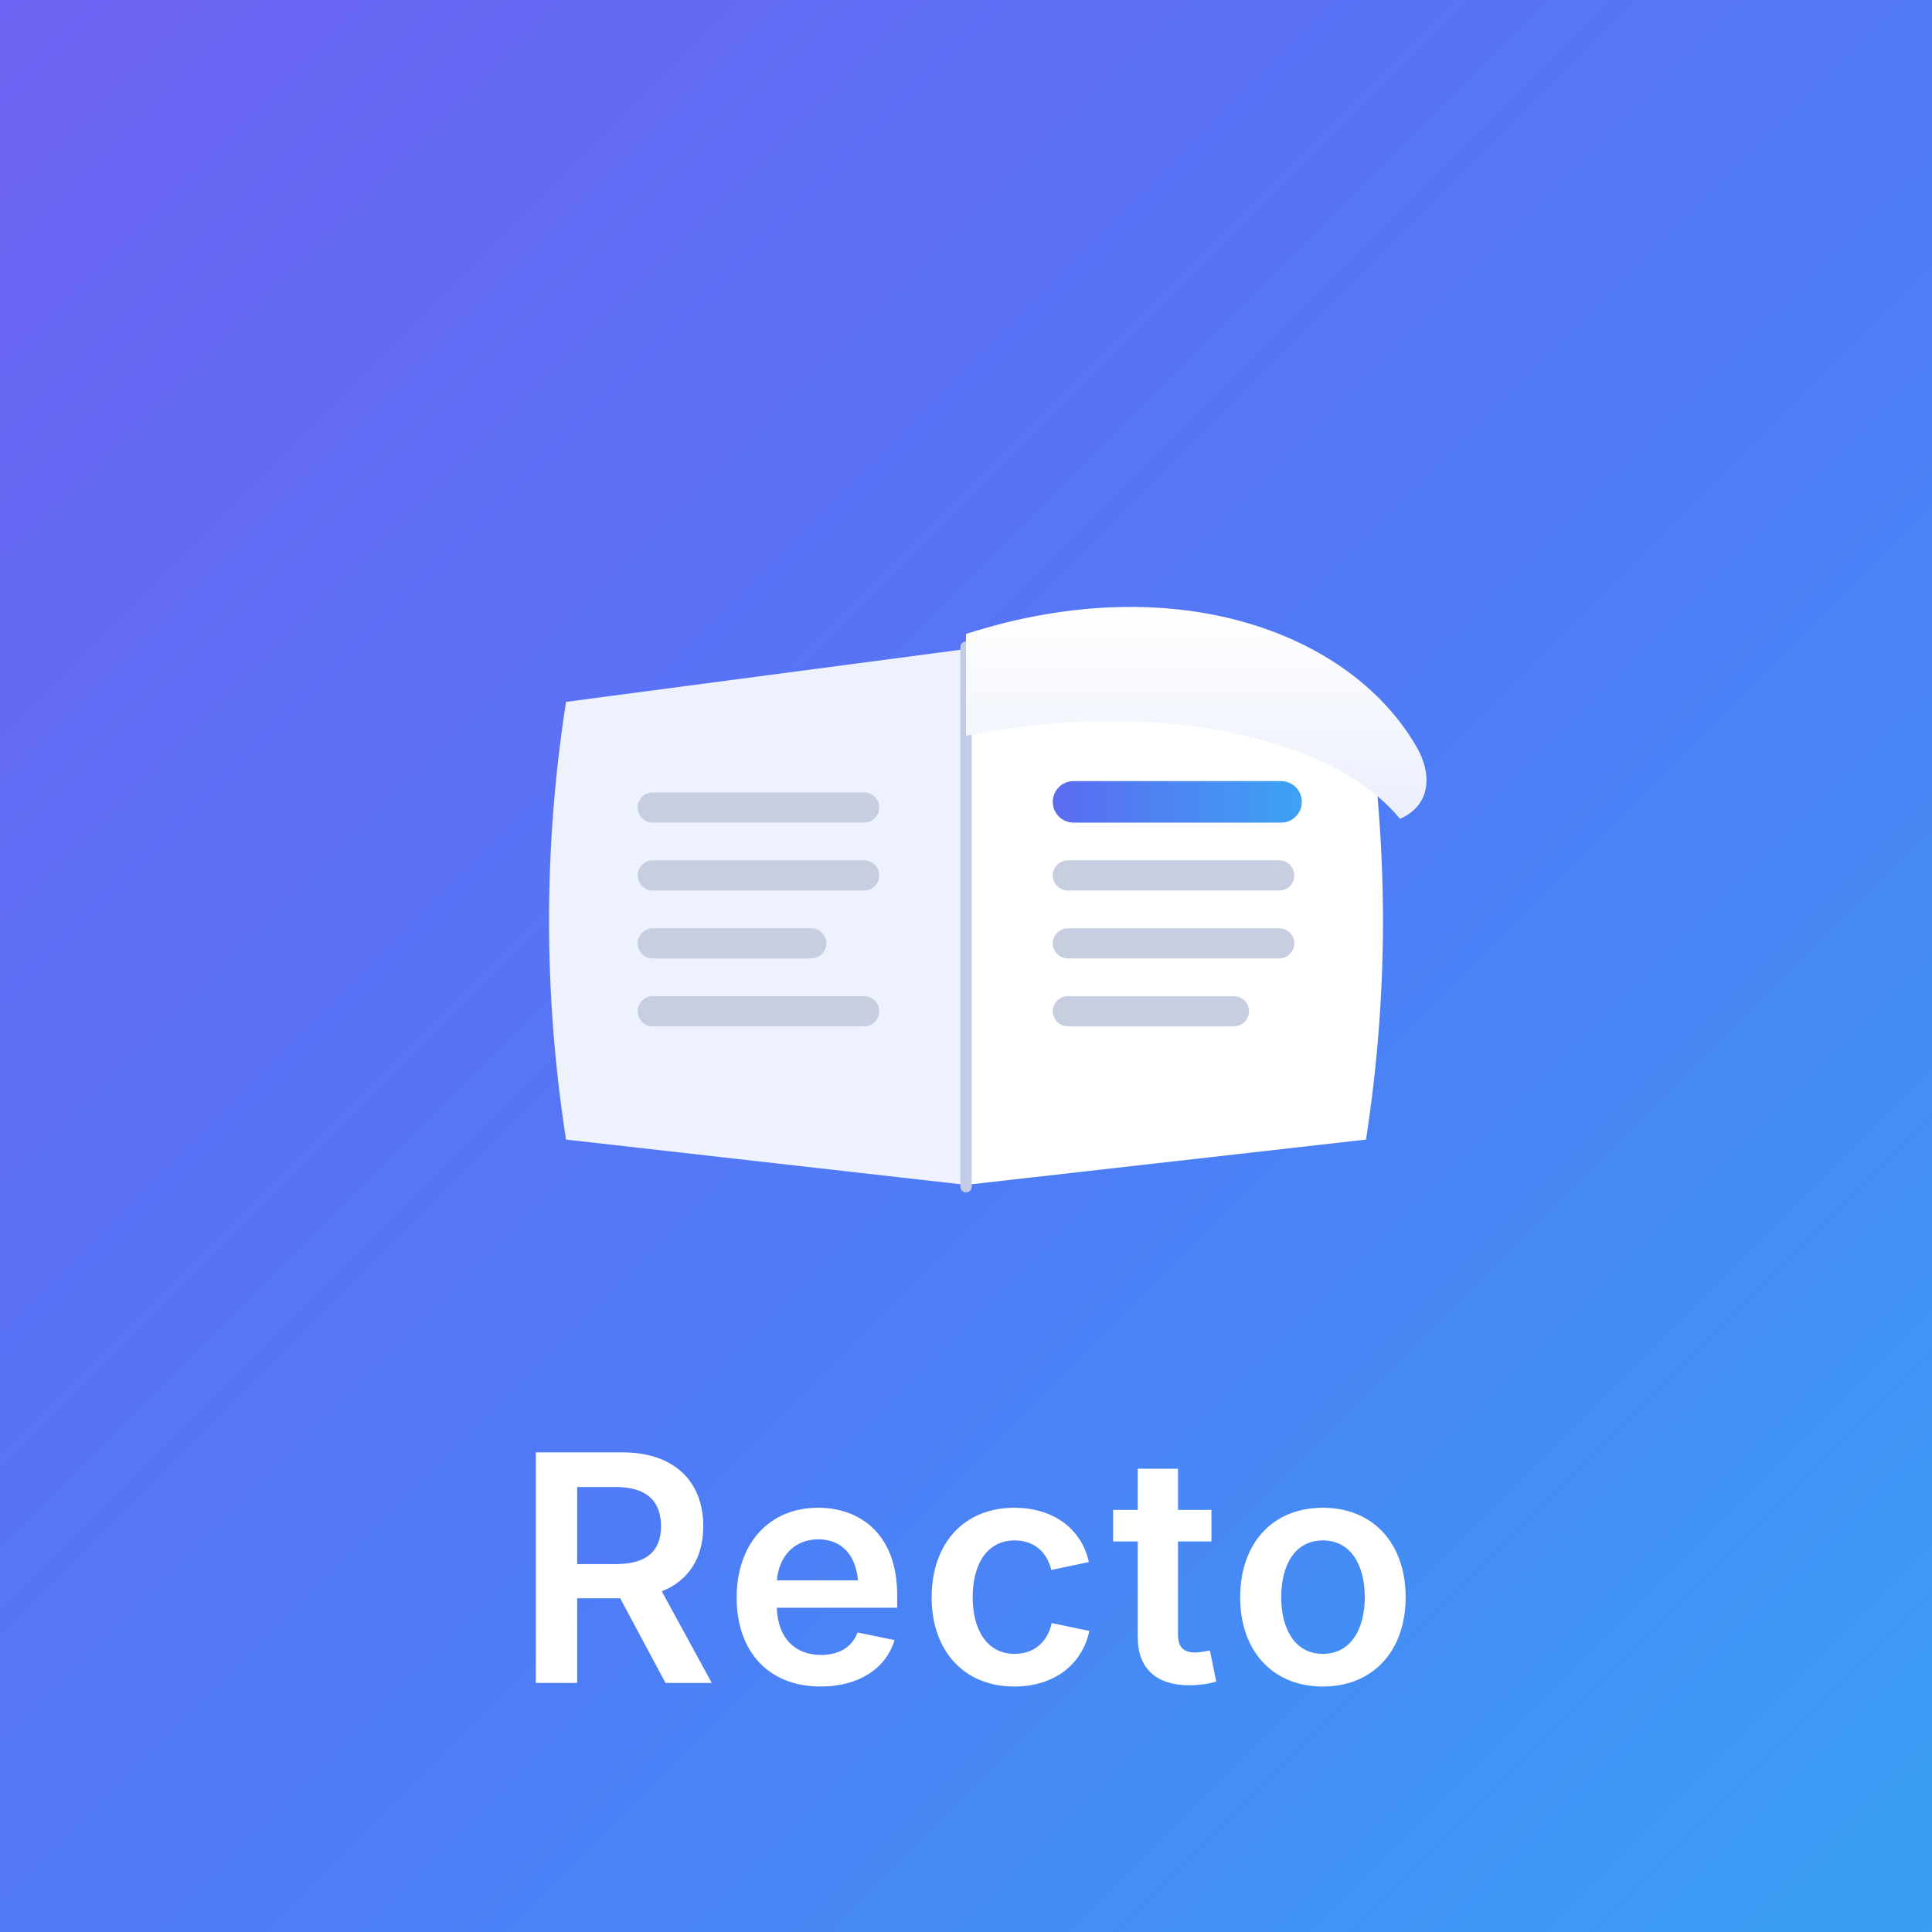
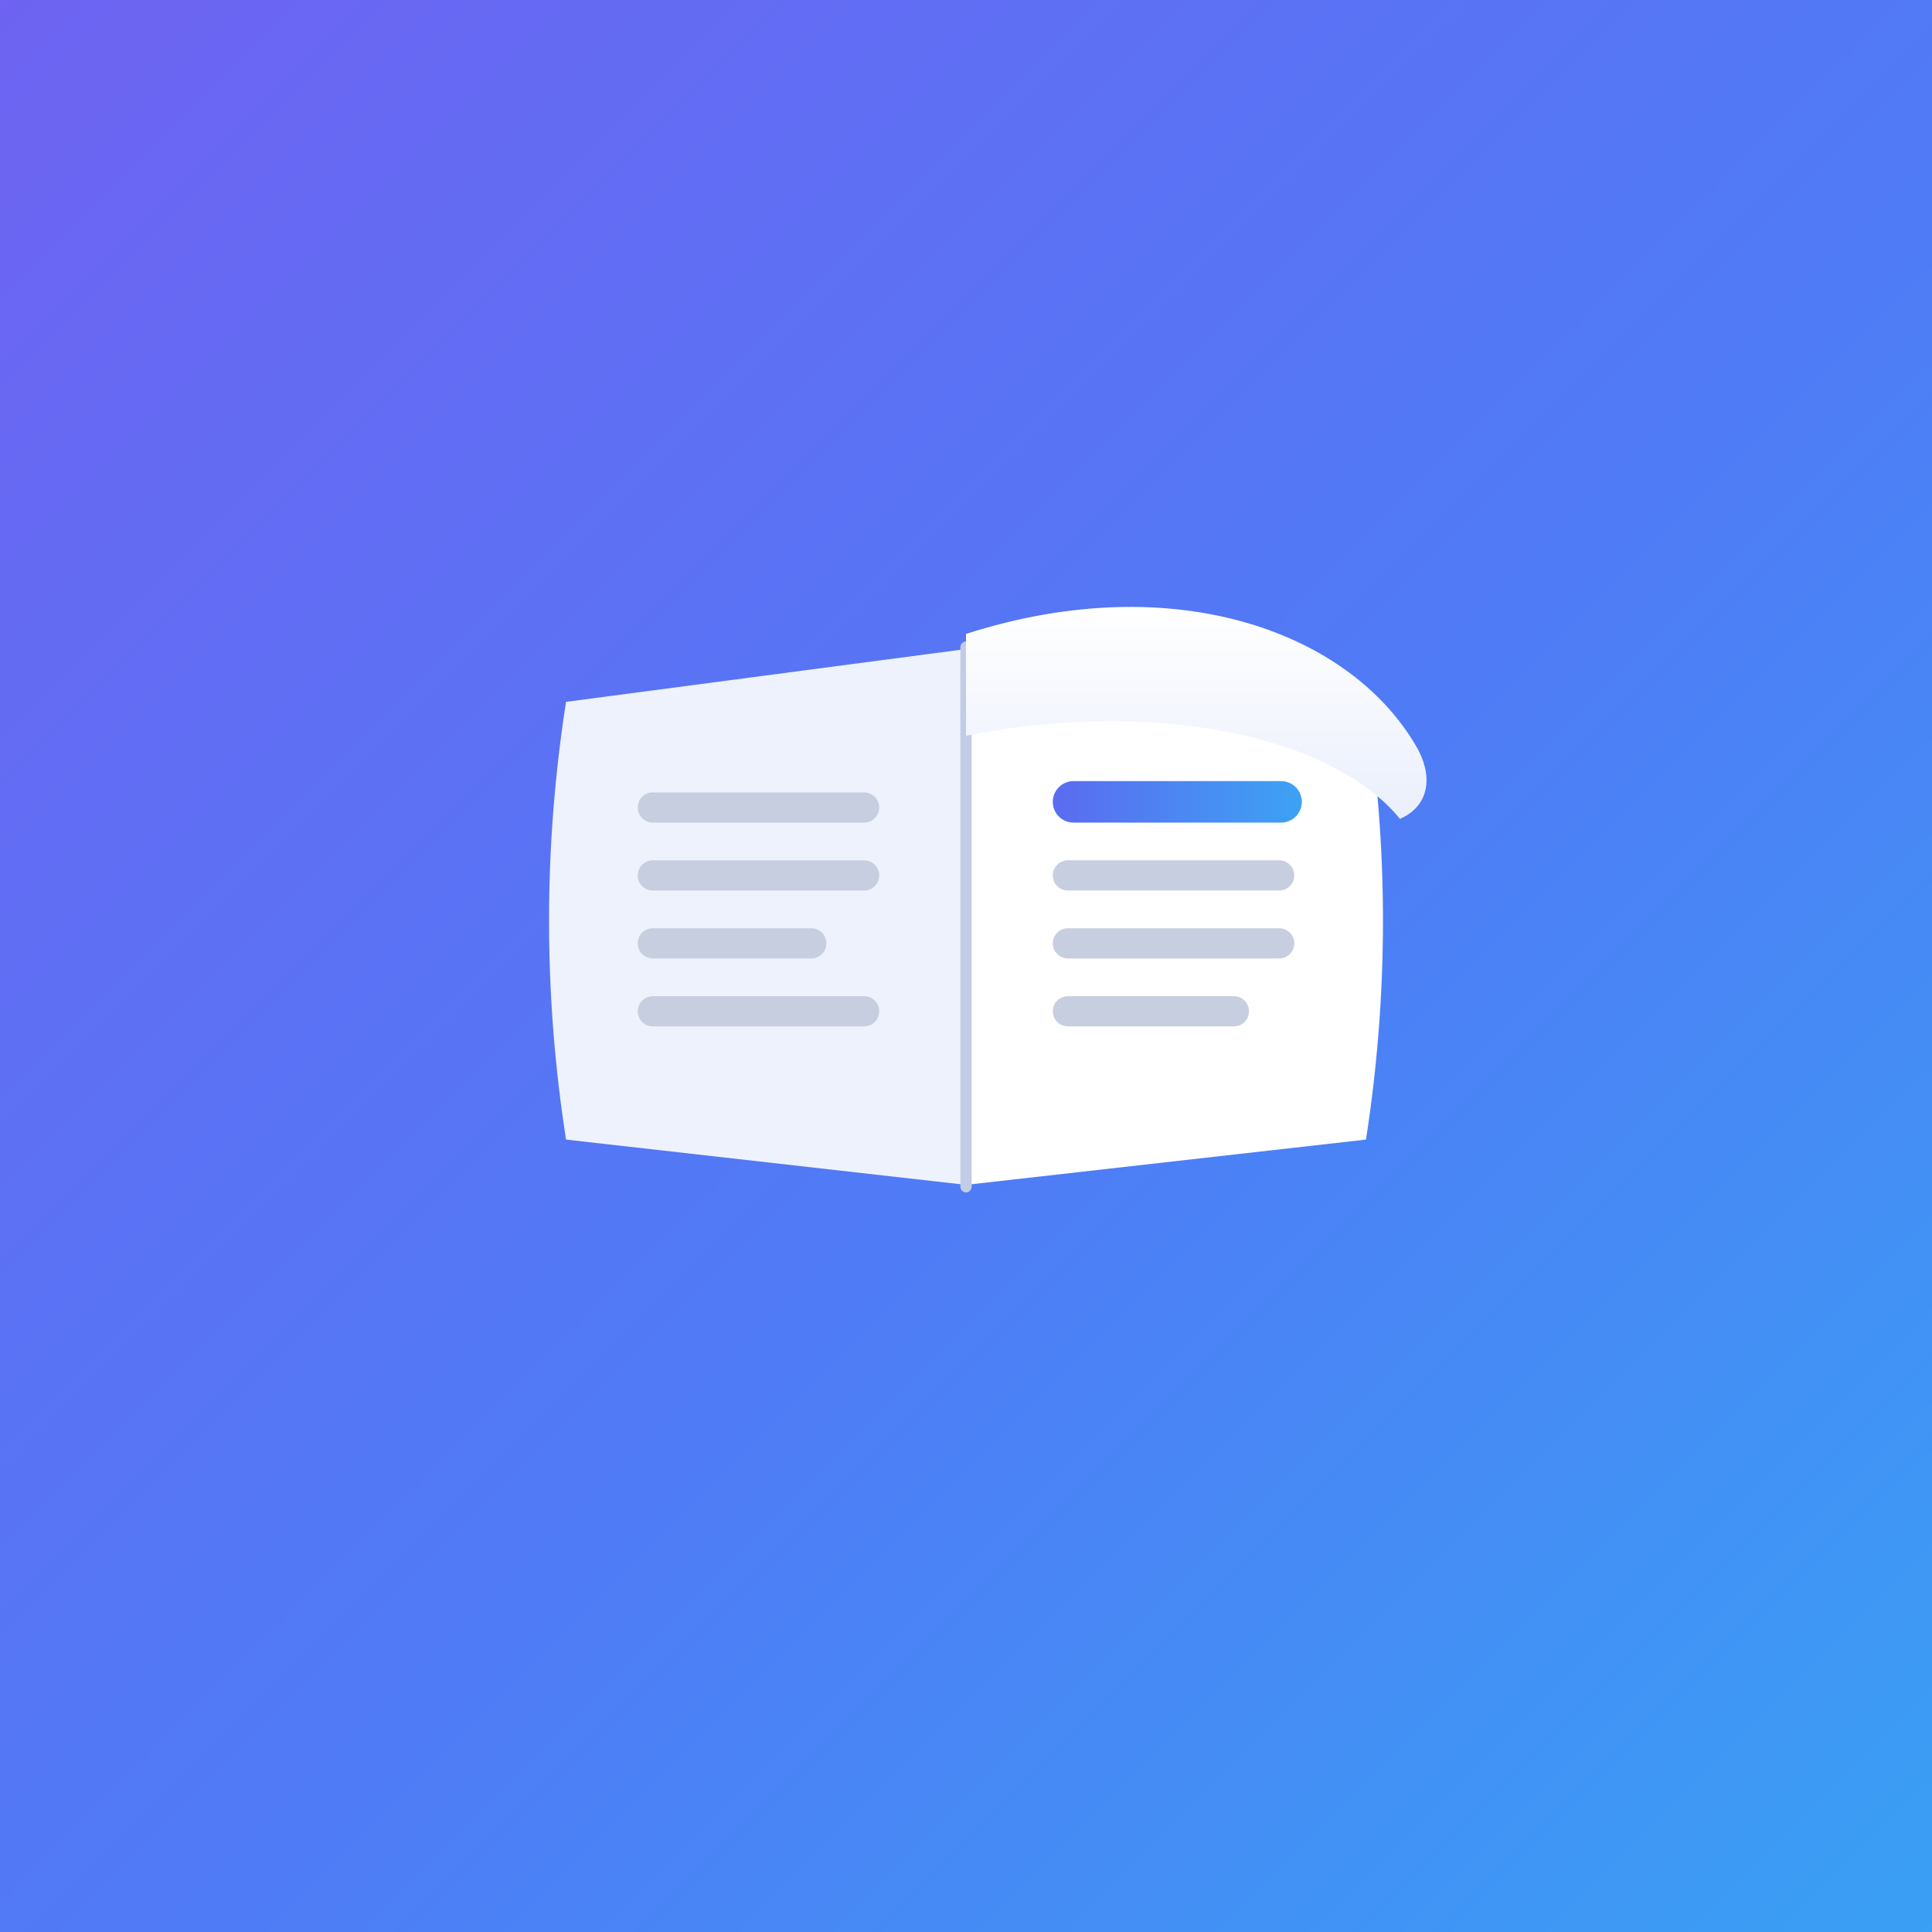
<svg xmlns="http://www.w3.org/2000/svg" viewBox="0 0 1024 1024">
  <defs>
    <linearGradient id="t1" x1="0" y1="0" x2="1" y2="1">
      <stop offset="0" stop-color="#6E63F2" />
      <stop offset=".55" stop-color="#4F7BF6" />
      <stop offset="1" stop-color="#39A0F4" />
    </linearGradient>
    <linearGradient id="a1" x1="0" y1="0" x2="1" y2="0">
      <stop offset="0" stop-color="#5B6BF0" />
      <stop offset="1" stop-color="#3DA2F4" />
    </linearGradient>
    <linearGradient id="l1" x1="0" y1="0" x2="0" y2="1">
      <stop offset="0" stop-color="#fff" />
      <stop offset="1" stop-color="#EAEFFC" />
    </linearGradient>
  </defs>
  <rect x="0" y="0" width="1024" height="1024" fill="url(#t1)" />
  <g transform="translate(0 -72)">
    <g>
      <path d="M512 416 L300 444 Q282 560 300 676 L512 700 Z" fill="#EEF2FC" />
      <path d="M512 416 L724 444 Q742 560 724 676 L512 700 Z" fill="#fff" />
    </g>
    <rect x="509" y="412" width="6" height="292" rx="3" fill="#C2CCE6" />
    <rect x="338" y="492" width="128" height="16" rx="8" fill="#C7CEDF" />
    <rect x="338" y="528" width="128" height="16" rx="8" fill="#C7CEDF" />
    <rect x="338" y="564" width="100" height="16" rx="8" fill="#C7CEDF" />
    <rect x="338" y="600" width="128" height="16" rx="8" fill="#C7CEDF" />
    <rect x="558" y="486" width="132" height="22" rx="11" fill="url(#a1)" />
    <rect x="558" y="528" width="128" height="16" rx="8" fill="#C7CEDF" />
    <rect x="558" y="564" width="128" height="16" rx="8" fill="#C7CEDF" />
    <rect x="558" y="600" width="104" height="16" rx="8" fill="#C7CEDF" />
    <path d="M512 408 C 624 372 718 408 752 470 C 760 486 756 500 742 506 C 706 462 612 442 512 462 Z" fill="url(#l1)" />
  </g>
-   <text x="512" y="892" text-anchor="middle" dominant-baseline="alphabetic" font-family="-apple-system, 'SF Pro Display', 'Helvetica Neue', system-ui, sans-serif" font-weight="600" font-size="168" letter-spacing="4" fill="#fff">Recto</text>
</svg>
